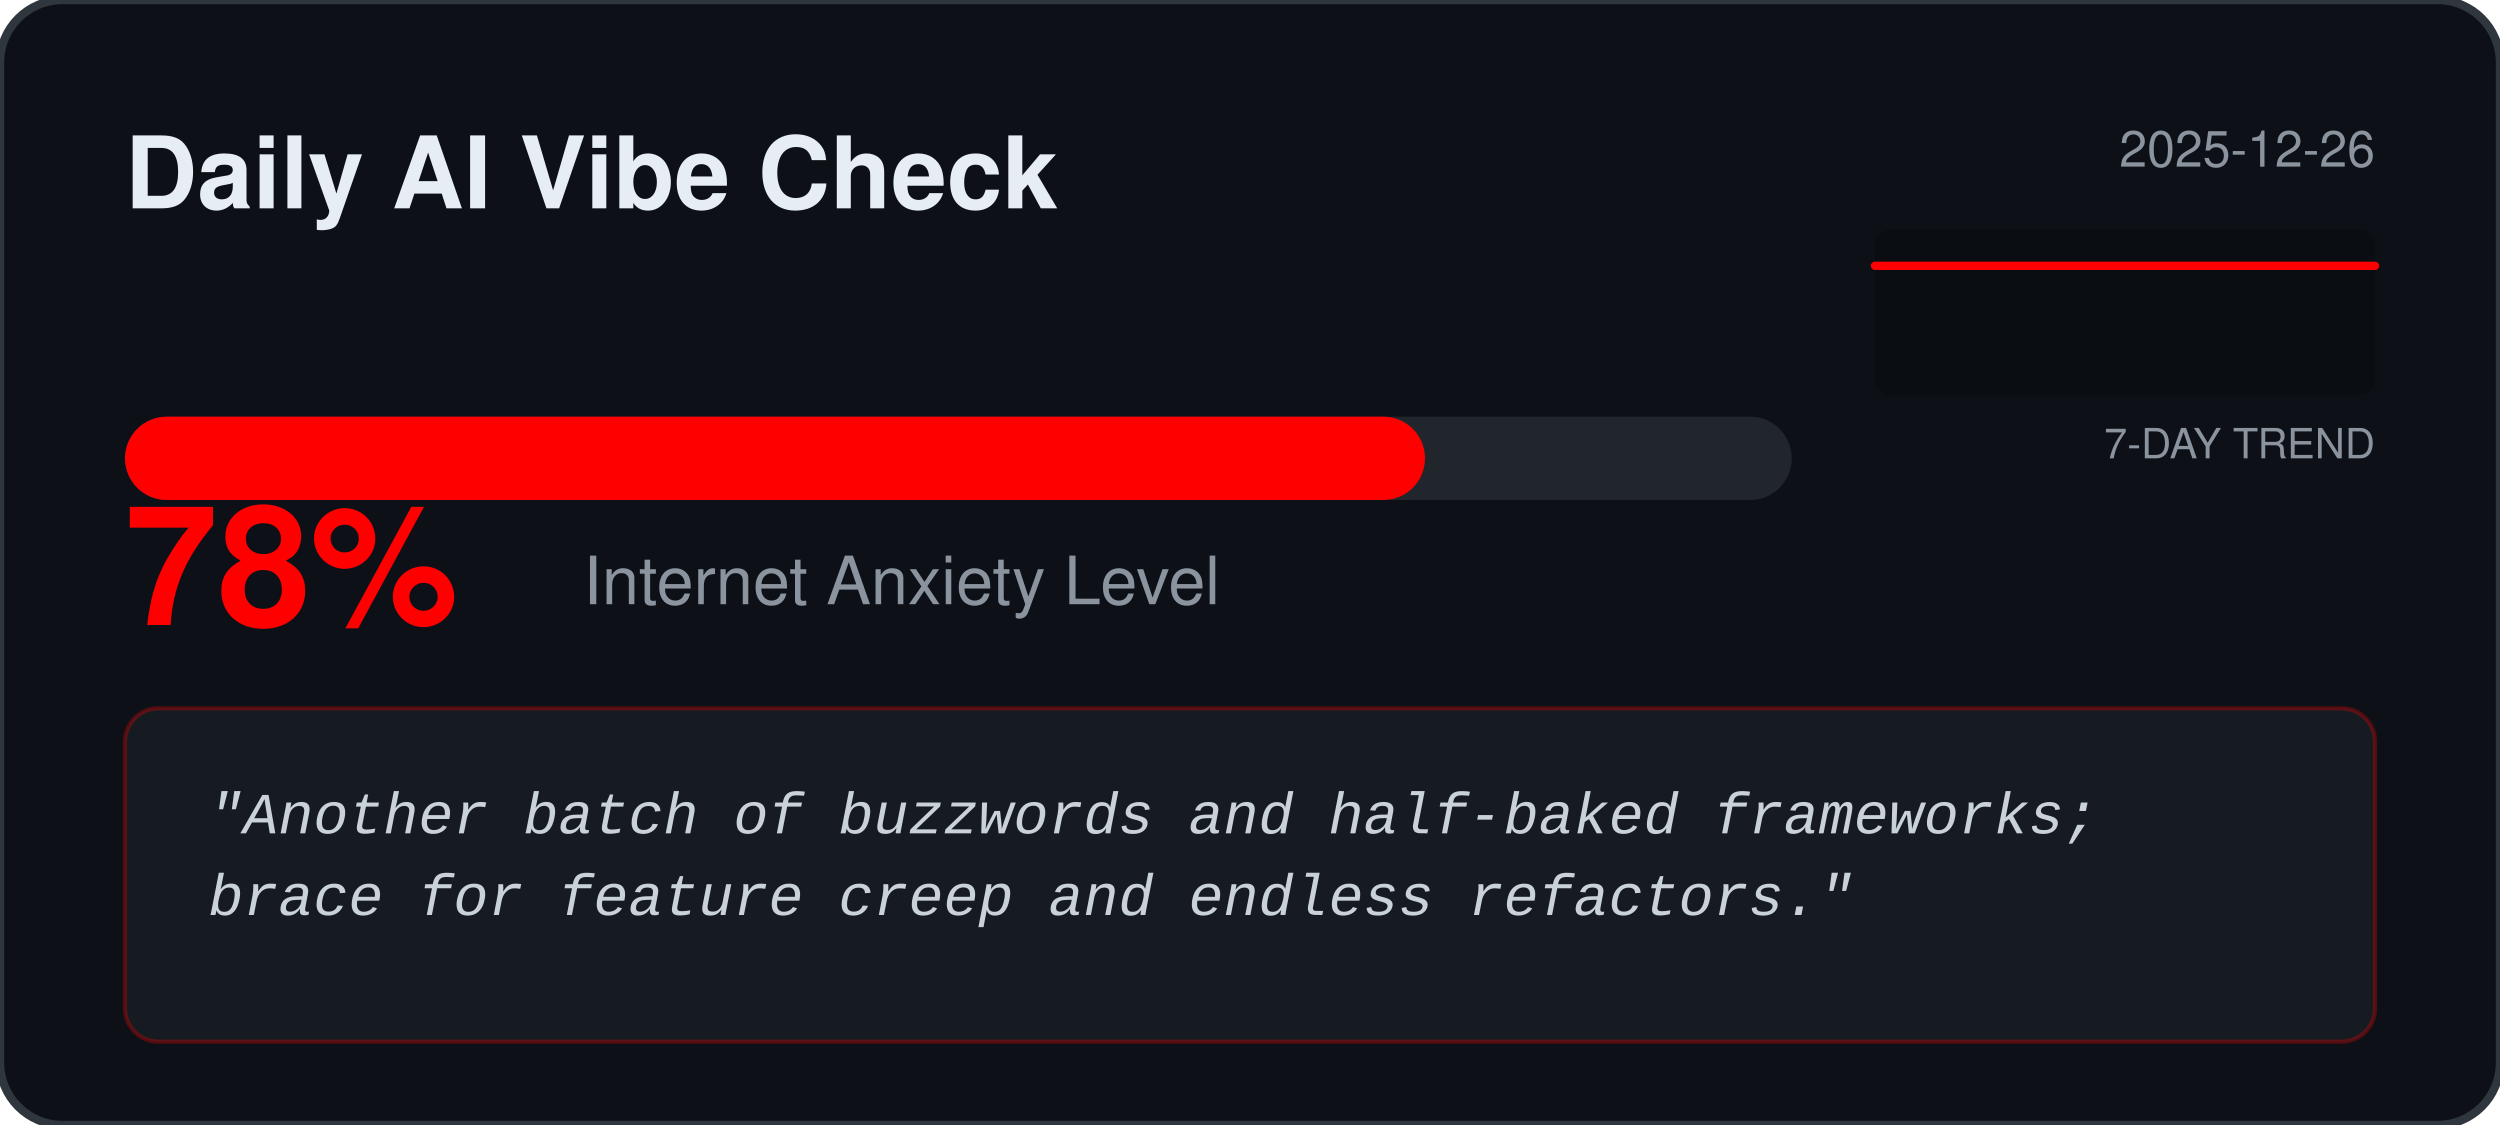
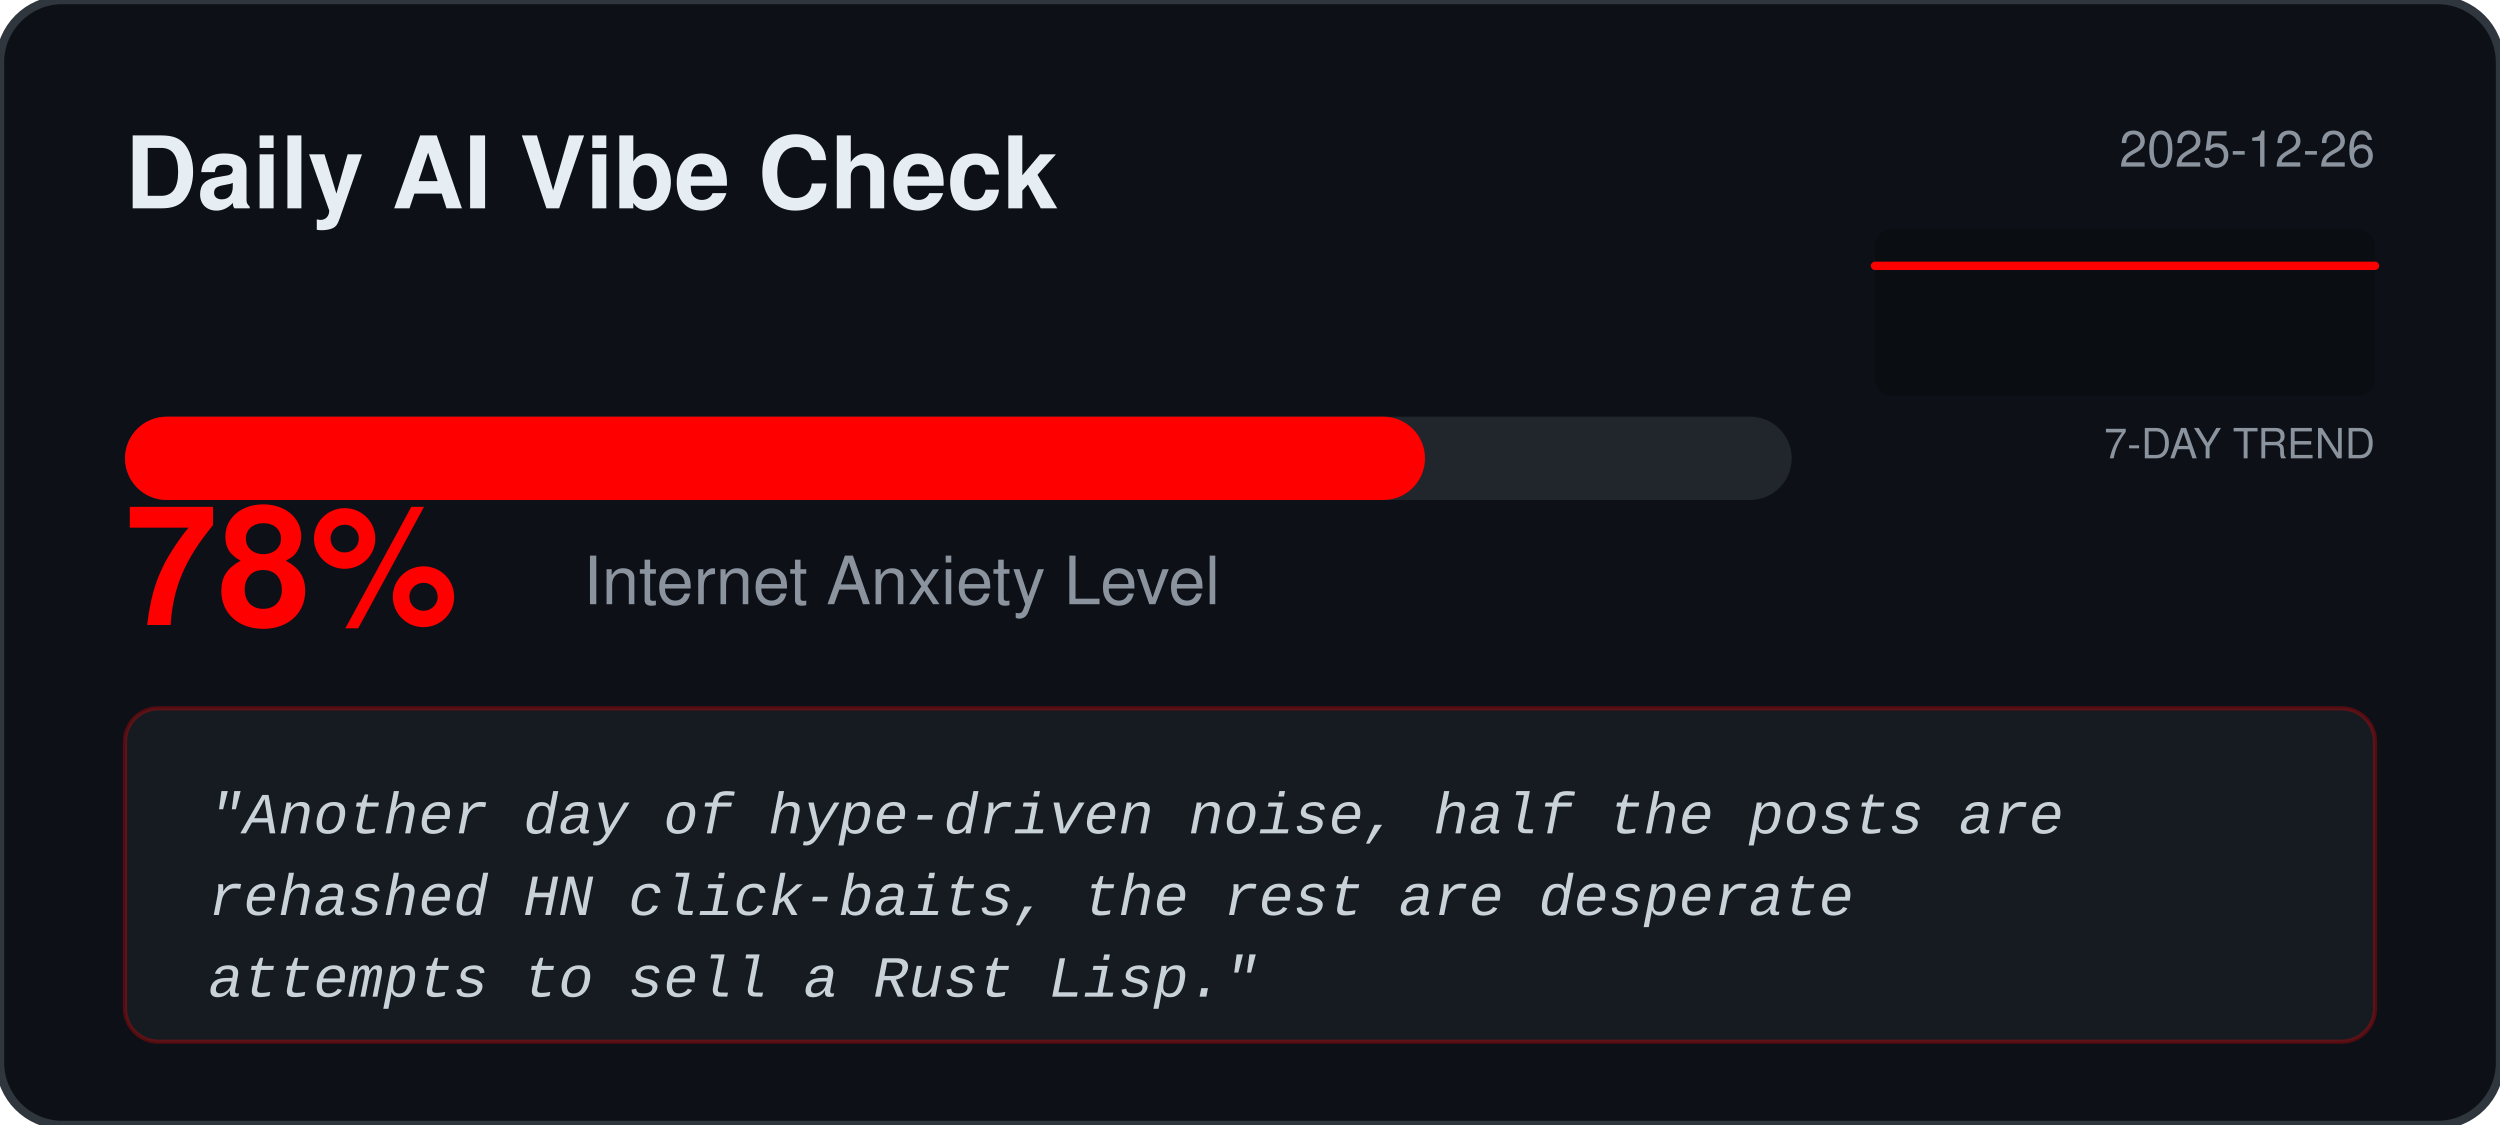
<svg xmlns="http://www.w3.org/2000/svg" width="600" height="270" viewBox="0 0 600 270" fill="none">
  <rect width="600" height="270" rx="15" fill="#0D1117" stroke="#30363D" stroke-width="2" />
  <text x="30" y="50" fill="#E6EDF3" font-family="Segoe UI, Helvetica, sans-serif" font-weight="bold" font-size="24">Daily AI Vibe Check</text>
  <text x="570" y="40" fill="#8B949E" font-family="Segoe UI, Helvetica, sans-serif" font-size="12" text-anchor="end">2025-12-26</text>
  <rect x="450" y="55" width="120" height="40" fill="#000000" fill-opacity="0.2" rx="4" />
  <text x="570" y="110" fill="#8B949E" font-family="Segoe UI, Helvetica, sans-serif" font-size="10" text-anchor="end">7-DAY TREND</text>
  <polyline points="450.0,63.8 470.0,63.8 490.0,63.8 510.0,63.8 530.0,63.8 550.0,63.8 570.0,63.8" fill="none" stroke="#FF0000" stroke-width="2" stroke-linecap="round" stroke-linejoin="round" />
  <rect x="30" y="100" width="400" height="20" rx="10" fill="#21262D" />
  <rect x="30" y="100" width="312.0" height="20" rx="10" fill="#FF0000" />
  <text x="30" y="150" fill="#FF0000" font-family="Segoe UI, Helvetica, sans-serif" font-weight="bold" font-size="40">78%</text>
  <text x="140" y="145" fill="#8B949E" font-family="Segoe UI, Helvetica, sans-serif" font-size="16">Internet Anxiety Level</text>
  <rect x="30" y="170" width="540" height="80" rx="8" fill="#161B22" stroke="#FF0000" stroke-opacity="0.3" />
  <text x="50" y="200" fill="#C9D1D9" font-family="Courier New, monospace" font-size="14" font-style="italic">
-     <tspan x="50" dy="0">"Another batch of buzzwords and half‑baked frameworks;</tspan>
-     <tspan x="50" dy="1.4em">brace for feature creep and endless refactors."</tspan>
+     <tspan x="50" dy="0">"Another day of hype‑driven noise, half the posts are</tspan>
+     <tspan x="50" dy="1.4em">rehashed HN click‑baits, the rest are desperate</tspan>
+     <tspan x="50" dy="1.4em">attempts to sell a Rust Lisp."</tspan>
  </text>
</svg>
